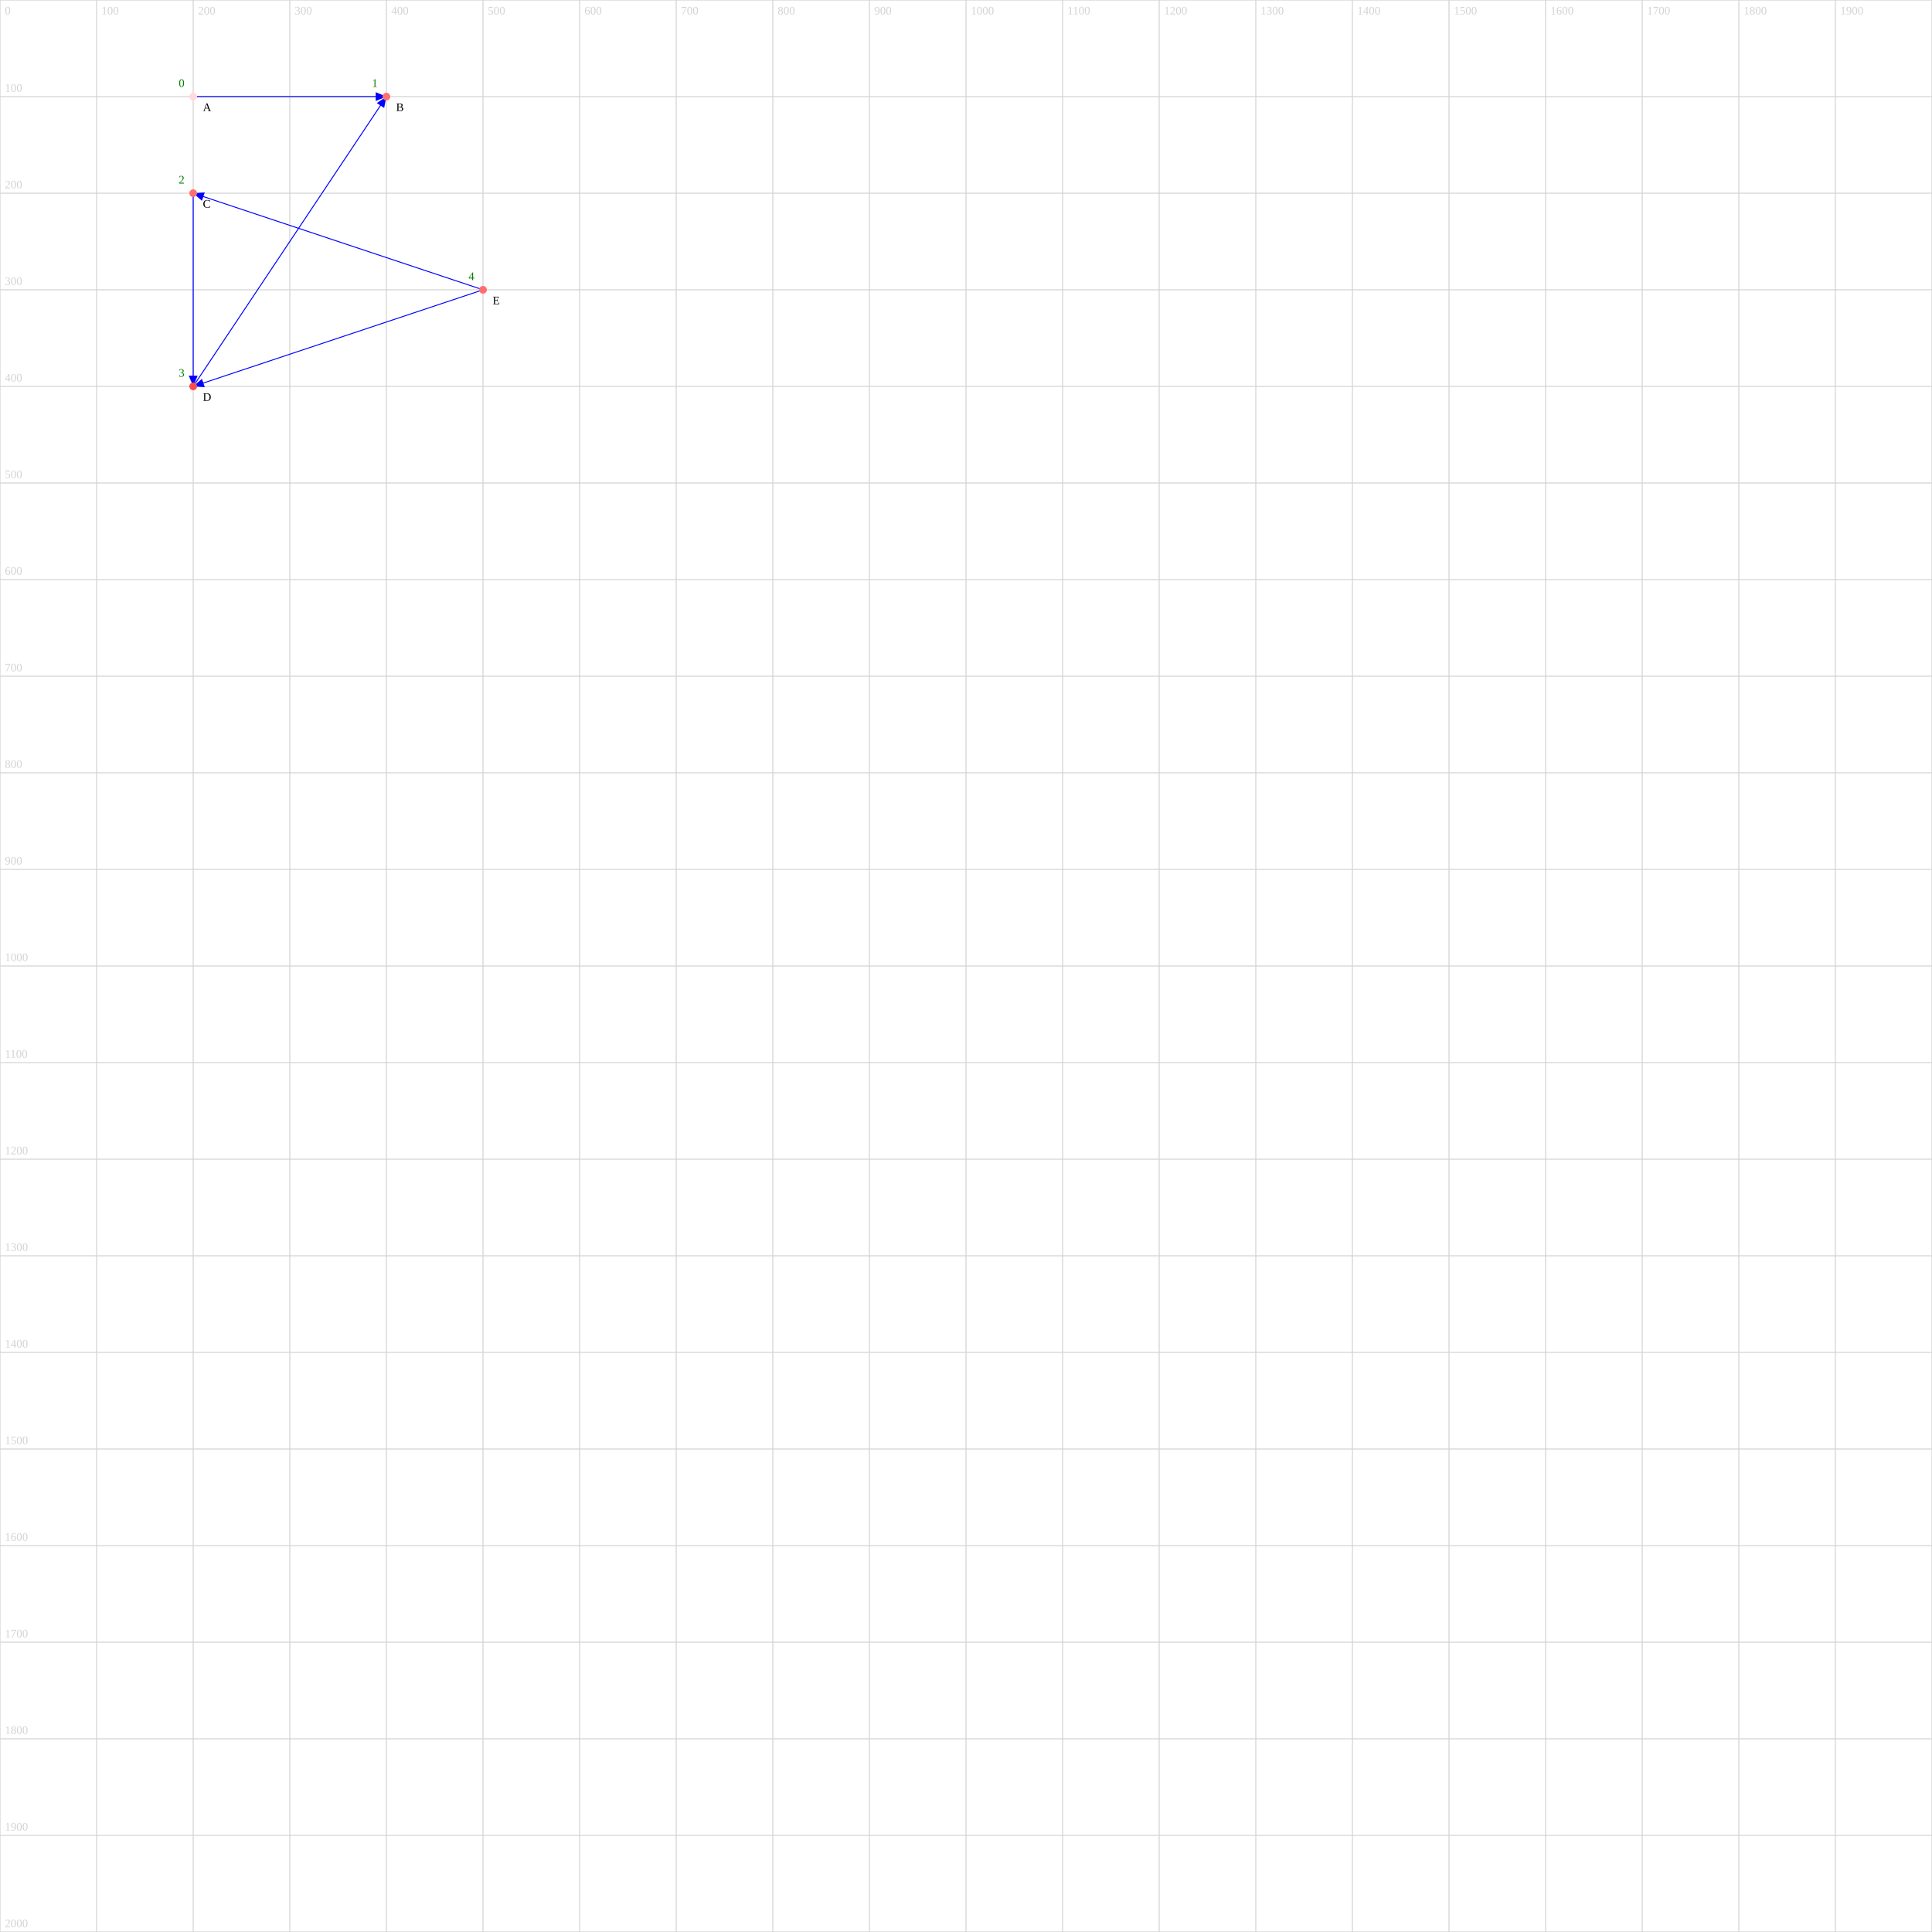
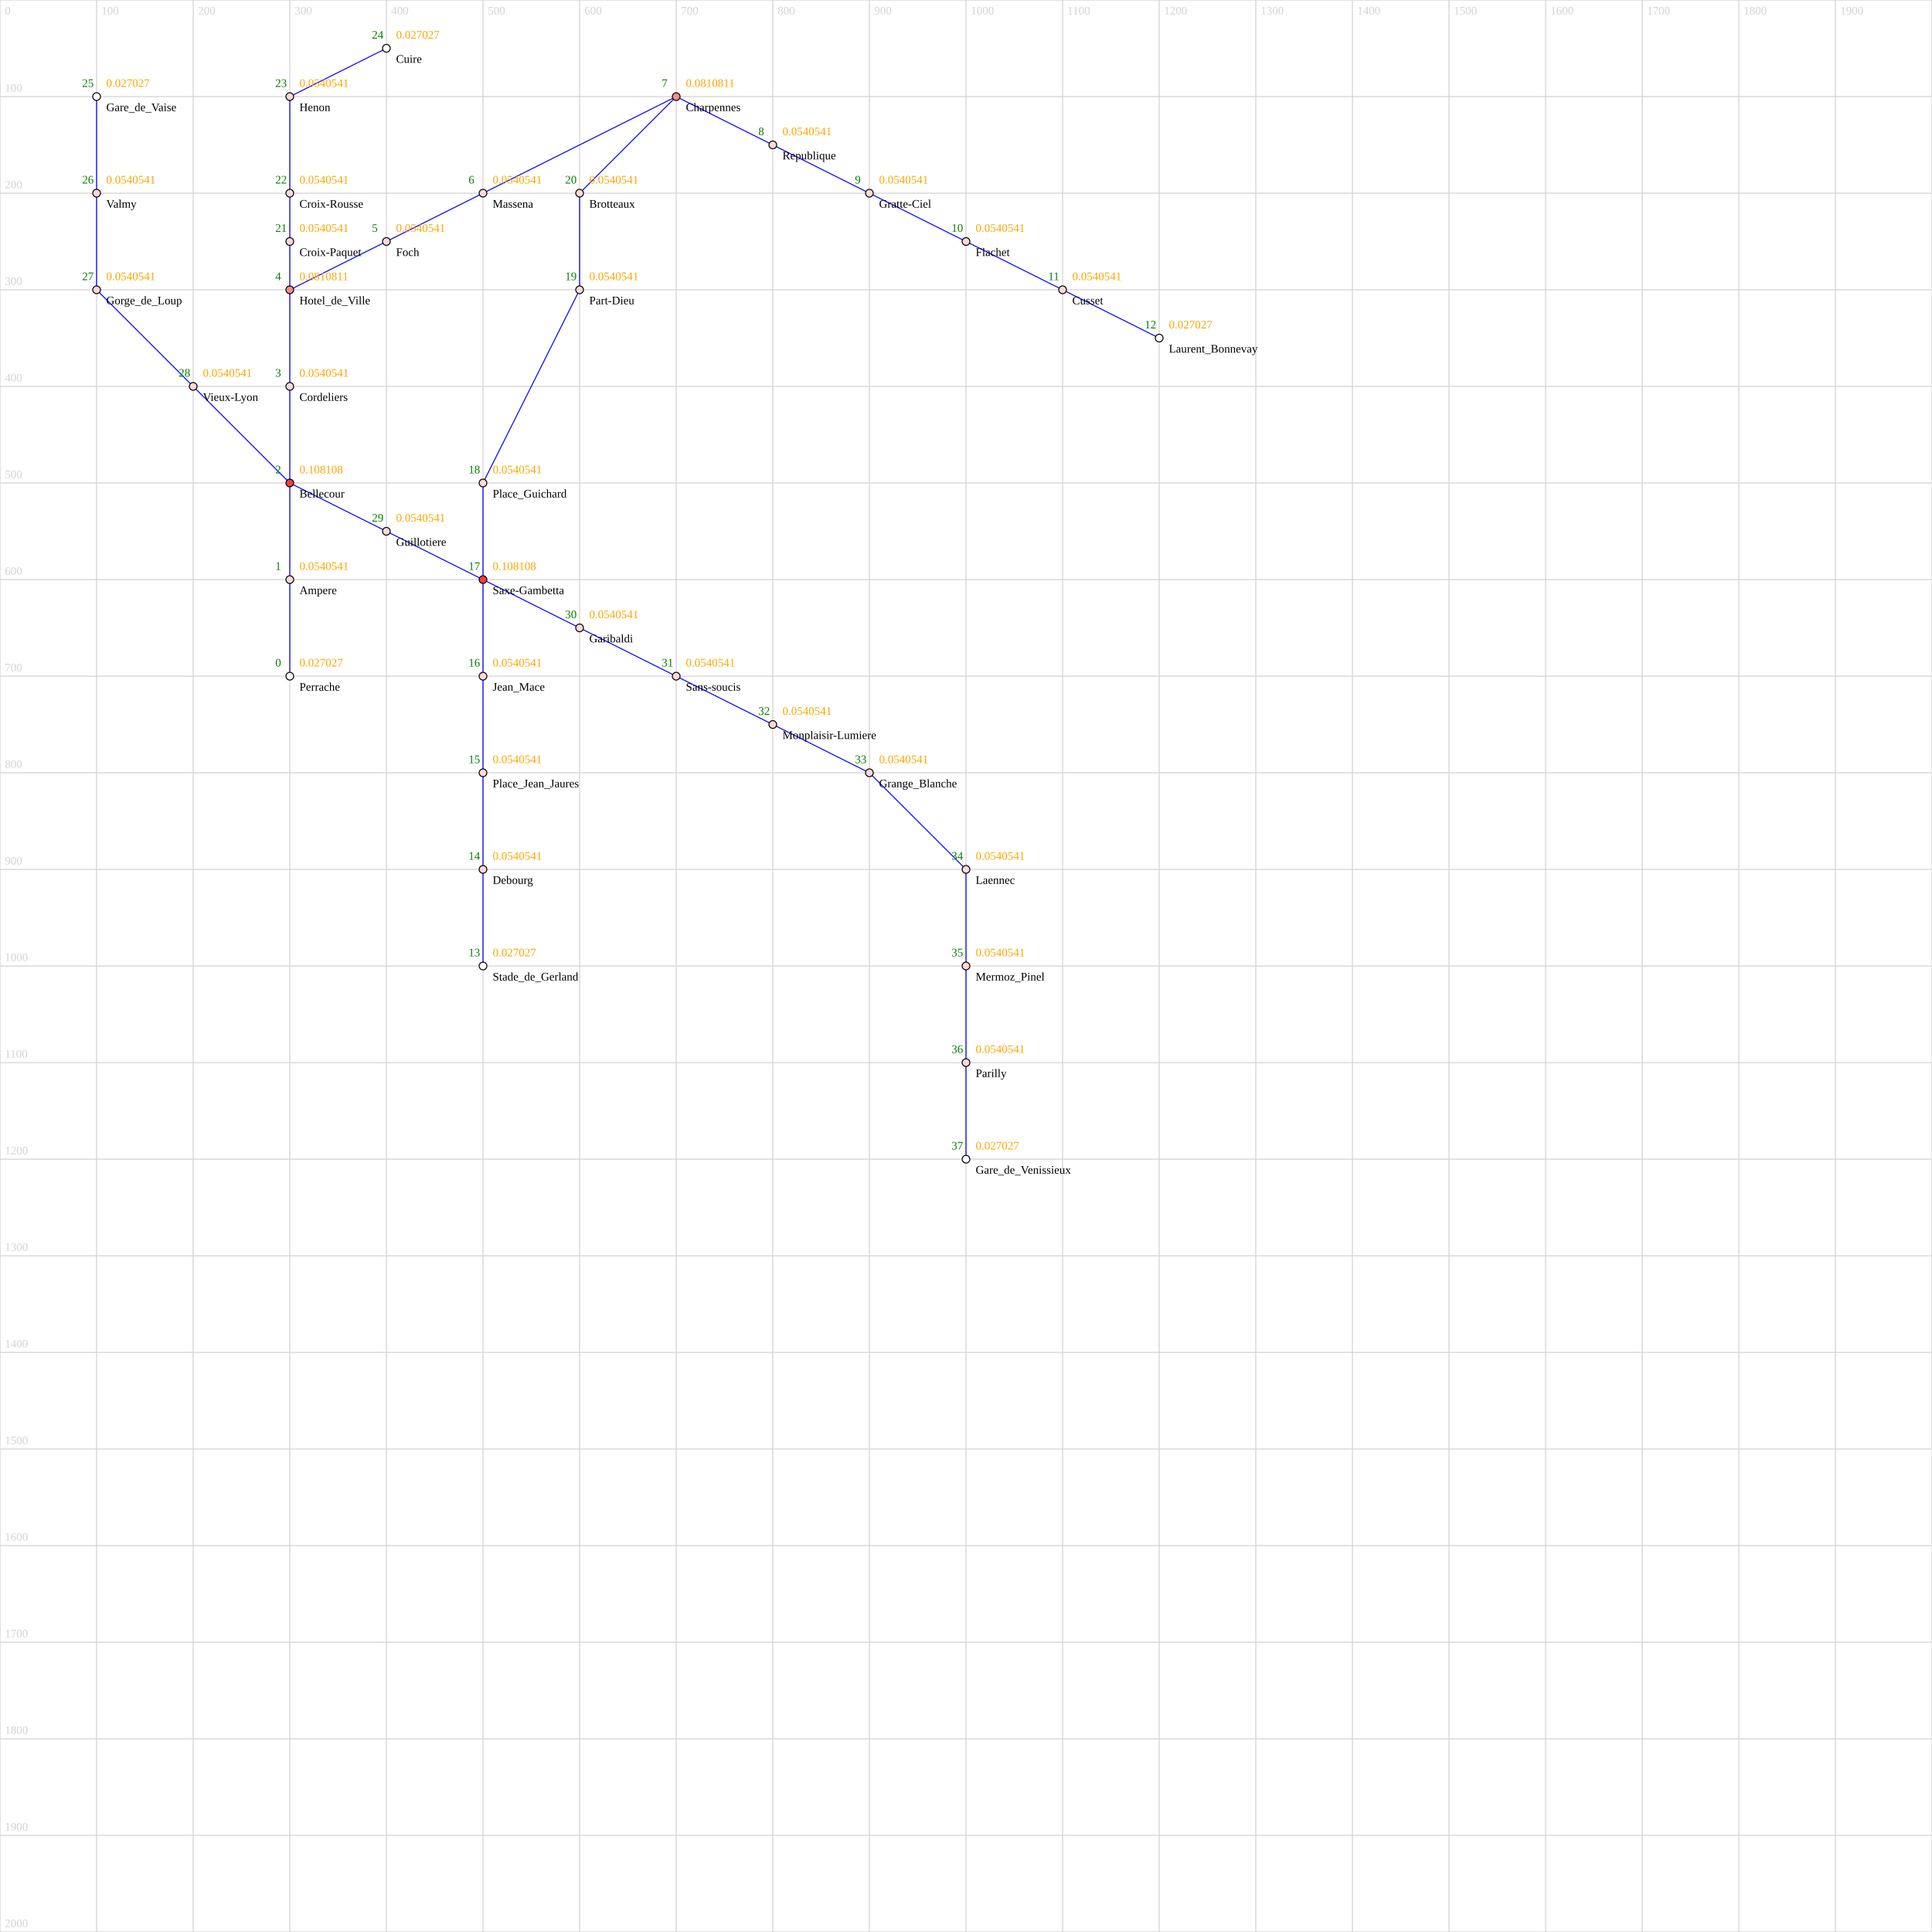
<svg xmlns="http://www.w3.org/2000/svg" version="1.1" width="2000" height="2000">
  <line x1="0" y1="0" x2="2000" y2="0" stroke="lightgrey" />
  <text x="5" y="-5" fill="lightgrey">0</text>
  <line x1="0" y1="100" x2="2000" y2="100" stroke="lightgrey" />
  <text x="5" y="95" fill="lightgrey">100</text>
  <line x1="0" y1="200" x2="2000" y2="200" stroke="lightgrey" />
  <text x="5" y="195" fill="lightgrey">200</text>
  <line x1="0" y1="300" x2="2000" y2="300" stroke="lightgrey" />
  <text x="5" y="295" fill="lightgrey">300</text>
  <line x1="0" y1="400" x2="2000" y2="400" stroke="lightgrey" />
  <text x="5" y="395" fill="lightgrey">400</text>
  <line x1="0" y1="500" x2="2000" y2="500" stroke="lightgrey" />
  <text x="5" y="495" fill="lightgrey">500</text>
  <line x1="0" y1="600" x2="2000" y2="600" stroke="lightgrey" />
  <text x="5" y="595" fill="lightgrey">600</text>
  <line x1="0" y1="700" x2="2000" y2="700" stroke="lightgrey" />
  <text x="5" y="695" fill="lightgrey">700</text>
  <line x1="0" y1="800" x2="2000" y2="800" stroke="lightgrey" />
  <text x="5" y="795" fill="lightgrey">800</text>
  <line x1="0" y1="900" x2="2000" y2="900" stroke="lightgrey" />
  <text x="5" y="895" fill="lightgrey">900</text>
  <line x1="0" y1="1000" x2="2000" y2="1000" stroke="lightgrey" />
  <text x="5" y="995" fill="lightgrey">1000</text>
  <line x1="0" y1="1100" x2="2000" y2="1100" stroke="lightgrey" />
  <text x="5" y="1095" fill="lightgrey">1100</text>
  <line x1="0" y1="1200" x2="2000" y2="1200" stroke="lightgrey" />
  <text x="5" y="1195" fill="lightgrey">1200</text>
  <line x1="0" y1="1300" x2="2000" y2="1300" stroke="lightgrey" />
  <text x="5" y="1295" fill="lightgrey">1300</text>
  <line x1="0" y1="1400" x2="2000" y2="1400" stroke="lightgrey" />
  <text x="5" y="1395" fill="lightgrey">1400</text>
  <line x1="0" y1="1500" x2="2000" y2="1500" stroke="lightgrey" />
  <text x="5" y="1495" fill="lightgrey">1500</text>
  <line x1="0" y1="1600" x2="2000" y2="1600" stroke="lightgrey" />
  <text x="5" y="1595" fill="lightgrey">1600</text>
  <line x1="0" y1="1700" x2="2000" y2="1700" stroke="lightgrey" />
  <text x="5" y="1695" fill="lightgrey">1700</text>
  <line x1="0" y1="1800" x2="2000" y2="1800" stroke="lightgrey" />
  <text x="5" y="1795" fill="lightgrey">1800</text>
  <line x1="0" y1="1900" x2="2000" y2="1900" stroke="lightgrey" />
  <text x="5" y="1895" fill="lightgrey">1900</text>
  <line x1="0" y1="2000" x2="2000" y2="2000" stroke="lightgrey" />
  <text x="5" y="1995" fill="lightgrey">2000</text>
  <line x1="0" y1="0" x2="0" y2="2000" stroke="lightgrey" />
  <text x="5" y="15" fill="lightgrey">0</text>
  <line x1="100" y1="0" x2="100" y2="2000" stroke="lightgrey" />
  <text x="105" y="15" fill="lightgrey">100</text>
  <line x1="200" y1="0" x2="200" y2="2000" stroke="lightgrey" />
  <text x="205" y="15" fill="lightgrey">200</text>
  <line x1="300" y1="0" x2="300" y2="2000" stroke="lightgrey" />
  <text x="305" y="15" fill="lightgrey">300</text>
  <line x1="400" y1="0" x2="400" y2="2000" stroke="lightgrey" />
  <text x="405" y="15" fill="lightgrey">400</text>
  <line x1="500" y1="0" x2="500" y2="2000" stroke="lightgrey" />
  <text x="505" y="15" fill="lightgrey">500</text>
  <line x1="600" y1="0" x2="600" y2="2000" stroke="lightgrey" />
  <text x="605" y="15" fill="lightgrey">600</text>
  <line x1="700" y1="0" x2="700" y2="2000" stroke="lightgrey" />
  <text x="705" y="15" fill="lightgrey">700</text>
  <line x1="800" y1="0" x2="800" y2="2000" stroke="lightgrey" />
  <text x="805" y="15" fill="lightgrey">800</text>
  <line x1="900" y1="0" x2="900" y2="2000" stroke="lightgrey" />
  <text x="905" y="15" fill="lightgrey">900</text>
  <line x1="1000" y1="0" x2="1000" y2="2000" stroke="lightgrey" />
  <text x="1005" y="15" fill="lightgrey">1000</text>
  <line x1="1100" y1="0" x2="1100" y2="2000" stroke="lightgrey" />
  <text x="1105" y="15" fill="lightgrey">1100</text>
  <line x1="1200" y1="0" x2="1200" y2="2000" stroke="lightgrey" />
  <text x="1205" y="15" fill="lightgrey">1200</text>
  <line x1="1300" y1="0" x2="1300" y2="2000" stroke="lightgrey" />
  <text x="1305" y="15" fill="lightgrey">1300</text>
  <line x1="1400" y1="0" x2="1400" y2="2000" stroke="lightgrey" />
  <text x="1405" y="15" fill="lightgrey">1400</text>
  <line x1="1500" y1="0" x2="1500" y2="2000" stroke="lightgrey" />
  <text x="1505" y="15" fill="lightgrey">1500</text>
  <line x1="1600" y1="0" x2="1600" y2="2000" stroke="lightgrey" />
  <text x="1605" y="15" fill="lightgrey">1600</text>
  <line x1="1700" y1="0" x2="1700" y2="2000" stroke="lightgrey" />
  <text x="1705" y="15" fill="lightgrey">1700</text>
  <line x1="1800" y1="0" x2="1800" y2="2000" stroke="lightgrey" />
  <text x="1805" y="15" fill="lightgrey">1800</text>
  <line x1="1900" y1="0" x2="1900" y2="2000" stroke="lightgrey" />
  <text x="1905" y="15" fill="lightgrey">1900</text>
  <line x1="2000" y1="0" x2="2000" y2="2000" stroke="lightgrey" />
  <text x="2005" y="15" fill="lightgrey">2000</text>
-   <line x1="200" y1="100" x2="400" y2="100" stroke="blue" />
-   <polygon points=" 400,100 388.913,104.592 388.913,95.408" style="fill:blue" />
-   <line x1="200" y1="200" x2="200" y2="400" stroke="blue" />
-   <polygon points=" 200,400 195.408,388.913 204.592,388.913" style="fill:blue" />
-   <line x1="200" y1="400" x2="400" y2="100" stroke="blue" />
-   <polygon points=" 400,100 397.671,111.772 390.029,106.677" style="fill:blue" />
-   <line x1="500" y1="300" x2="200" y2="200" stroke="blue" />
-   <polygon points=" 200,200 211.97,199.149 209.065,207.862" style="fill:blue" />
-   <line x1="500" y1="300" x2="200" y2="400" stroke="blue" />
-   <polygon points=" 200,400 209.065,392.138 211.97,400.851" style="fill:blue" />
-   <circle cx="200" cy="100" r="4" fill="rgb(255,219,219)" />
-   <text x="210" y="115" fill="black">A</text>
-   <text x="185" y="90" fill="green">0</text>
-   <circle cx="400" cy="100" r="4" fill="rgb(255,111,111)" />
-   <text x="410" y="115" fill="black">B</text>
-   <text x="385" y="90" fill="green">1</text>
-   <circle cx="200" cy="200" r="4" fill="rgb(255,111,111)" />
-   <text x="210" y="215" fill="black">C</text>
-   <text x="185" y="190" fill="green">2</text>
-   <circle cx="200" cy="400" r="4" fill="rgb(255,75,75)" />
-   <text x="210" y="415" fill="black">D</text>
-   <text x="185" y="390" fill="green">3</text>
-   <circle cx="500" cy="300" r="4" fill="rgb(255,111,111)" />
-   <text x="510" y="315" fill="black">E</text>
-   <text x="485" y="290" fill="green">4</text>
+   <line x1="100" y1="100" x2="100" y2="200" stroke="blue" />
+   <line x1="100" y1="200" x2="100" y2="300" stroke="blue" />
+   <line x1="100" y1="300" x2="200" y2="400" stroke="blue" />
+   <line x1="200" y1="400" x2="300" y2="500" stroke="blue" />
+   <line x1="300" y1="500" x2="400" y2="550" stroke="blue" />
+   <line x1="400" y1="550" x2="500" y2="600" stroke="blue" />
+   <line x1="500" y1="600" x2="600" y2="650" stroke="blue" />
+   <line x1="600" y1="650" x2="700" y2="700" stroke="blue" />
+   <line x1="700" y1="700" x2="800" y2="750" stroke="blue" />
+   <line x1="800" y1="750" x2="900" y2="800" stroke="blue" />
+   <line x1="900" y1="800" x2="1000" y2="900" stroke="blue" />
+   <line x1="1000" y1="900" x2="1000" y2="1000" stroke="blue" />
+   <line x1="1000" y1="1000" x2="1000" y2="1100" stroke="blue" />
+   <line x1="1000" y1="1100" x2="1000" y2="1200" stroke="blue" />
+   <line x1="300" y1="700" x2="300" y2="600" stroke="blue" />
+   <line x1="300" y1="600" x2="300" y2="500" stroke="blue" />
+   <line x1="300" y1="500" x2="300" y2="400" stroke="blue" />
+   <line x1="300" y1="400" x2="300" y2="300" stroke="blue" />
+   <line x1="300" y1="300" x2="400" y2="250" stroke="blue" />
+   <line x1="400" y1="250" x2="500" y2="200" stroke="blue" />
+   <line x1="500" y1="200" x2="700" y2="100" stroke="blue" />
+   <line x1="700" y1="100" x2="800" y2="150" stroke="blue" />
+   <line x1="800" y1="150" x2="900" y2="200" stroke="blue" />
+   <line x1="900" y1="200" x2="1000" y2="250" stroke="blue" />
+   <line x1="1000" y1="250" x2="1100" y2="300" stroke="blue" />
+   <line x1="1100" y1="300" x2="1200" y2="350" stroke="blue" />
+   <line x1="300" y1="300" x2="300" y2="250" stroke="blue" />
+   <line x1="300" y1="250" x2="300" y2="200" stroke="blue" />
+   <line x1="300" y1="200" x2="300" y2="100" stroke="blue" />
+   <line x1="300" y1="100" x2="400" y2="50" stroke="blue" />
+   <line x1="500" y1="1000" x2="500" y2="900" stroke="blue" />
+   <line x1="500" y1="900" x2="500" y2="800" stroke="blue" />
+   <line x1="500" y1="800" x2="500" y2="700" stroke="blue" />
+   <line x1="500" y1="700" x2="500" y2="600" stroke="blue" />
+   <line x1="500" y1="600" x2="500" y2="500" stroke="blue" />
+   <line x1="500" y1="500" x2="600" y2="300" stroke="blue" />
+   <line x1="600" y1="300" x2="600" y2="200" stroke="blue" />
+   <line x1="600" y1="200" x2="700" y2="100" stroke="blue" />
+   <circle cx="300" cy="700" r="4" fill="rgb(255,1308,1308)" />
+   <circle cx="300" cy="700" r="4" fill="none" stroke="black" stroke-width="1" />
+   <text x="310" y="715" fill="black">Perrache</text>
+   <text x="285" y="690" fill="green">0</text>
+   <text x="310" y="690" fill="orange">0.027027</text>
+   <circle cx="300" cy="600" r="4" fill="rgb(255,216,216)" />
+   <circle cx="300" cy="600" r="4" fill="none" stroke="black" stroke-width="1" />
+   <text x="310" y="615" fill="black">Ampere</text>
+   <text x="285" y="590" fill="green">1</text>
+   <text x="310" y="590" fill="orange">0.0540541</text>
+   <circle cx="300" cy="500" r="4" fill="rgb(255,60,60)" />
+   <circle cx="300" cy="500" r="4" fill="none" stroke="black" stroke-width="1" />
+   <text x="310" y="515" fill="black">Bellecour</text>
+   <text x="285" y="490" fill="green">2</text>
+   <text x="310" y="490" fill="orange">0.108108</text>
+   <circle cx="300" cy="400" r="4" fill="rgb(255,216,216)" />
+   <circle cx="300" cy="400" r="4" fill="none" stroke="black" stroke-width="1" />
+   <text x="310" y="415" fill="black">Cordeliers</text>
+   <text x="285" y="390" fill="green">3</text>
+   <text x="310" y="390" fill="orange">0.0540541</text>
+   <circle cx="300" cy="300" r="4" fill="rgb(255,138,138)" />
+   <circle cx="300" cy="300" r="4" fill="none" stroke="black" stroke-width="1" />
+   <text x="310" y="315" fill="black">Hotel_de_Ville</text>
+   <text x="285" y="290" fill="green">4</text>
+   <text x="310" y="290" fill="orange">0.0810811</text>
+   <circle cx="400" cy="250" r="4" fill="rgb(255,216,216)" />
+   <circle cx="400" cy="250" r="4" fill="none" stroke="black" stroke-width="1" />
+   <text x="410" y="265" fill="black">Foch</text>
+   <text x="385" y="240" fill="green">5</text>
+   <text x="410" y="240" fill="orange">0.0540541</text>
+   <circle cx="500" cy="200" r="4" fill="rgb(255,216,216)" />
+   <circle cx="500" cy="200" r="4" fill="none" stroke="black" stroke-width="1" />
+   <text x="510" y="215" fill="black">Massena</text>
+   <text x="485" y="190" fill="green">6</text>
+   <text x="510" y="190" fill="orange">0.0540541</text>
+   <circle cx="700" cy="100" r="4" fill="rgb(255,138,138)" />
+   <circle cx="700" cy="100" r="4" fill="none" stroke="black" stroke-width="1" />
+   <text x="710" y="115" fill="black">Charpennes</text>
+   <text x="685" y="90" fill="green">7</text>
+   <text x="710" y="90" fill="orange">0.0810811</text>
+   <circle cx="800" cy="150" r="4" fill="rgb(255,216,216)" />
+   <circle cx="800" cy="150" r="4" fill="none" stroke="black" stroke-width="1" />
+   <text x="810" y="165" fill="black">Republique</text>
+   <text x="785" y="140" fill="green">8</text>
+   <text x="810" y="140" fill="orange">0.0540541</text>
+   <circle cx="900" cy="200" r="4" fill="rgb(255,216,216)" />
+   <circle cx="900" cy="200" r="4" fill="none" stroke="black" stroke-width="1" />
+   <text x="910" y="215" fill="black">Gratte-Ciel</text>
+   <text x="885" y="190" fill="green">9</text>
+   <text x="910" y="190" fill="orange">0.0540541</text>
+   <circle cx="1000" cy="250" r="4" fill="rgb(255,216,216)" />
+   <circle cx="1000" cy="250" r="4" fill="none" stroke="black" stroke-width="1" />
+   <text x="1010" y="265" fill="black">Flachet</text>
+   <text x="985" y="240" fill="green">10</text>
+   <text x="1010" y="240" fill="orange">0.0540541</text>
+   <circle cx="1100" cy="300" r="4" fill="rgb(255,216,216)" />
+   <circle cx="1100" cy="300" r="4" fill="none" stroke="black" stroke-width="1" />
+   <text x="1110" y="315" fill="black">Cusset</text>
+   <text x="1085" y="290" fill="green">11</text>
+   <text x="1110" y="290" fill="orange">0.0540541</text>
+   <circle cx="1200" cy="350" r="4" fill="rgb(255,1308,1308)" />
+   <circle cx="1200" cy="350" r="4" fill="none" stroke="black" stroke-width="1" />
+   <text x="1210" y="365" fill="black">Laurent_Bonnevay</text>
+   <text x="1185" y="340" fill="green">12</text>
+   <text x="1210" y="340" fill="orange">0.027027</text>
+   <circle cx="500" cy="1000" r="4" fill="rgb(255,1308,1308)" />
+   <circle cx="500" cy="1000" r="4" fill="none" stroke="black" stroke-width="1" />
+   <text x="510" y="1015" fill="black">Stade_de_Gerland</text>
+   <text x="485" y="990" fill="green">13</text>
+   <text x="510" y="990" fill="orange">0.027027</text>
+   <circle cx="500" cy="900" r="4" fill="rgb(255,216,216)" />
+   <circle cx="500" cy="900" r="4" fill="none" stroke="black" stroke-width="1" />
+   <text x="510" y="915" fill="black">Debourg</text>
+   <text x="485" y="890" fill="green">14</text>
+   <text x="510" y="890" fill="orange">0.0540541</text>
+   <circle cx="500" cy="800" r="4" fill="rgb(255,216,216)" />
+   <circle cx="500" cy="800" r="4" fill="none" stroke="black" stroke-width="1" />
+   <text x="510" y="815" fill="black">Place_Jean_Jaures</text>
+   <text x="485" y="790" fill="green">15</text>
+   <text x="510" y="790" fill="orange">0.0540541</text>
+   <circle cx="500" cy="700" r="4" fill="rgb(255,216,216)" />
+   <circle cx="500" cy="700" r="4" fill="none" stroke="black" stroke-width="1" />
+   <text x="510" y="715" fill="black">Jean_Mace</text>
+   <text x="485" y="690" fill="green">16</text>
+   <text x="510" y="690" fill="orange">0.0540541</text>
+   <circle cx="500" cy="600" r="4" fill="rgb(255,60,60)" />
+   <circle cx="500" cy="600" r="4" fill="none" stroke="black" stroke-width="1" />
+   <text x="510" y="615" fill="black">Saxe-Gambetta</text>
+   <text x="485" y="590" fill="green">17</text>
+   <text x="510" y="590" fill="orange">0.108108</text>
+   <circle cx="500" cy="500" r="4" fill="rgb(255,216,216)" />
+   <circle cx="500" cy="500" r="4" fill="none" stroke="black" stroke-width="1" />
+   <text x="510" y="515" fill="black">Place_Guichard</text>
+   <text x="485" y="490" fill="green">18</text>
+   <text x="510" y="490" fill="orange">0.0540541</text>
+   <circle cx="600" cy="300" r="4" fill="rgb(255,216,216)" />
+   <circle cx="600" cy="300" r="4" fill="none" stroke="black" stroke-width="1" />
+   <text x="610" y="315" fill="black">Part-Dieu</text>
+   <text x="585" y="290" fill="green">19</text>
+   <text x="610" y="290" fill="orange">0.0540541</text>
+   <circle cx="600" cy="200" r="4" fill="rgb(255,216,216)" />
+   <circle cx="600" cy="200" r="4" fill="none" stroke="black" stroke-width="1" />
+   <text x="610" y="215" fill="black">Brotteaux</text>
+   <text x="585" y="190" fill="green">20</text>
+   <text x="610" y="190" fill="orange">0.0540541</text>
+   <circle cx="300" cy="250" r="4" fill="rgb(255,216,216)" />
+   <circle cx="300" cy="250" r="4" fill="none" stroke="black" stroke-width="1" />
+   <text x="310" y="265" fill="black">Croix-Paquet</text>
+   <text x="285" y="240" fill="green">21</text>
+   <text x="310" y="240" fill="orange">0.0540541</text>
+   <circle cx="300" cy="200" r="4" fill="rgb(255,216,216)" />
+   <circle cx="300" cy="200" r="4" fill="none" stroke="black" stroke-width="1" />
+   <text x="310" y="215" fill="black">Croix-Rousse</text>
+   <text x="285" y="190" fill="green">22</text>
+   <text x="310" y="190" fill="orange">0.0540541</text>
+   <circle cx="300" cy="100" r="4" fill="rgb(255,216,216)" />
+   <circle cx="300" cy="100" r="4" fill="none" stroke="black" stroke-width="1" />
+   <text x="310" y="115" fill="black">Henon</text>
+   <text x="285" y="90" fill="green">23</text>
+   <text x="310" y="90" fill="orange">0.0540541</text>
+   <circle cx="400" cy="50" r="4" fill="rgb(255,1308,1308)" />
+   <circle cx="400" cy="50" r="4" fill="none" stroke="black" stroke-width="1" />
+   <text x="410" y="65" fill="black">Cuire</text>
+   <text x="385" y="40" fill="green">24</text>
+   <text x="410" y="40" fill="orange">0.027027</text>
+   <circle cx="100" cy="100" r="4" fill="rgb(255,1308,1308)" />
+   <circle cx="100" cy="100" r="4" fill="none" stroke="black" stroke-width="1" />
+   <text x="110" y="115" fill="black">Gare_de_Vaise</text>
+   <text x="85" y="90" fill="green">25</text>
+   <text x="110" y="90" fill="orange">0.027027</text>
+   <circle cx="100" cy="200" r="4" fill="rgb(255,216,216)" />
+   <circle cx="100" cy="200" r="4" fill="none" stroke="black" stroke-width="1" />
+   <text x="110" y="215" fill="black">Valmy</text>
+   <text x="85" y="190" fill="green">26</text>
+   <text x="110" y="190" fill="orange">0.0540541</text>
+   <circle cx="100" cy="300" r="4" fill="rgb(255,216,216)" />
+   <circle cx="100" cy="300" r="4" fill="none" stroke="black" stroke-width="1" />
+   <text x="110" y="315" fill="black">Gorge_de_Loup</text>
+   <text x="85" y="290" fill="green">27</text>
+   <text x="110" y="290" fill="orange">0.0540541</text>
+   <circle cx="200" cy="400" r="4" fill="rgb(255,216,216)" />
+   <circle cx="200" cy="400" r="4" fill="none" stroke="black" stroke-width="1" />
+   <text x="210" y="415" fill="black">Vieux-Lyon</text>
+   <text x="185" y="390" fill="green">28</text>
+   <text x="210" y="390" fill="orange">0.0540541</text>
+   <circle cx="400" cy="550" r="4" fill="rgb(255,216,216)" />
+   <circle cx="400" cy="550" r="4" fill="none" stroke="black" stroke-width="1" />
+   <text x="410" y="565" fill="black">Guillotiere</text>
+   <text x="385" y="540" fill="green">29</text>
+   <text x="410" y="540" fill="orange">0.0540541</text>
+   <circle cx="600" cy="650" r="4" fill="rgb(255,216,216)" />
+   <circle cx="600" cy="650" r="4" fill="none" stroke="black" stroke-width="1" />
+   <text x="610" y="665" fill="black">Garibaldi</text>
+   <text x="585" y="640" fill="green">30</text>
+   <text x="610" y="640" fill="orange">0.0540541</text>
+   <circle cx="700" cy="700" r="4" fill="rgb(255,216,216)" />
+   <circle cx="700" cy="700" r="4" fill="none" stroke="black" stroke-width="1" />
+   <text x="710" y="715" fill="black">Sans-soucis</text>
+   <text x="685" y="690" fill="green">31</text>
+   <text x="710" y="690" fill="orange">0.0540541</text>
+   <circle cx="800" cy="750" r="4" fill="rgb(255,216,216)" />
+   <circle cx="800" cy="750" r="4" fill="none" stroke="black" stroke-width="1" />
+   <text x="810" y="765" fill="black">Monplaisir-Lumiere</text>
+   <text x="785" y="740" fill="green">32</text>
+   <text x="810" y="740" fill="orange">0.0540541</text>
+   <circle cx="900" cy="800" r="4" fill="rgb(255,216,216)" />
+   <circle cx="900" cy="800" r="4" fill="none" stroke="black" stroke-width="1" />
+   <text x="910" y="815" fill="black">Grange_Blanche</text>
+   <text x="885" y="790" fill="green">33</text>
+   <text x="910" y="790" fill="orange">0.0540541</text>
+   <circle cx="1000" cy="900" r="4" fill="rgb(255,216,216)" />
+   <circle cx="1000" cy="900" r="4" fill="none" stroke="black" stroke-width="1" />
+   <text x="1010" y="915" fill="black">Laennec</text>
+   <text x="985" y="890" fill="green">34</text>
+   <text x="1010" y="890" fill="orange">0.0540541</text>
+   <circle cx="1000" cy="1000" r="4" fill="rgb(255,216,216)" />
+   <circle cx="1000" cy="1000" r="4" fill="none" stroke="black" stroke-width="1" />
+   <text x="1010" y="1015" fill="black">Mermoz_Pinel</text>
+   <text x="985" y="990" fill="green">35</text>
+   <text x="1010" y="990" fill="orange">0.0540541</text>
+   <circle cx="1000" cy="1100" r="4" fill="rgb(255,216,216)" />
+   <circle cx="1000" cy="1100" r="4" fill="none" stroke="black" stroke-width="1" />
+   <text x="1010" y="1115" fill="black">Parilly</text>
+   <text x="985" y="1090" fill="green">36</text>
+   <text x="1010" y="1090" fill="orange">0.0540541</text>
+   <circle cx="1000" cy="1200" r="4" fill="rgb(255,1308,1308)" />
+   <circle cx="1000" cy="1200" r="4" fill="none" stroke="black" stroke-width="1" />
+   <text x="1010" y="1215" fill="black">Gare_de_Venissieux</text>
+   <text x="985" y="1190" fill="green">37</text>
+   <text x="1010" y="1190" fill="orange">0.027027</text>
</svg>
